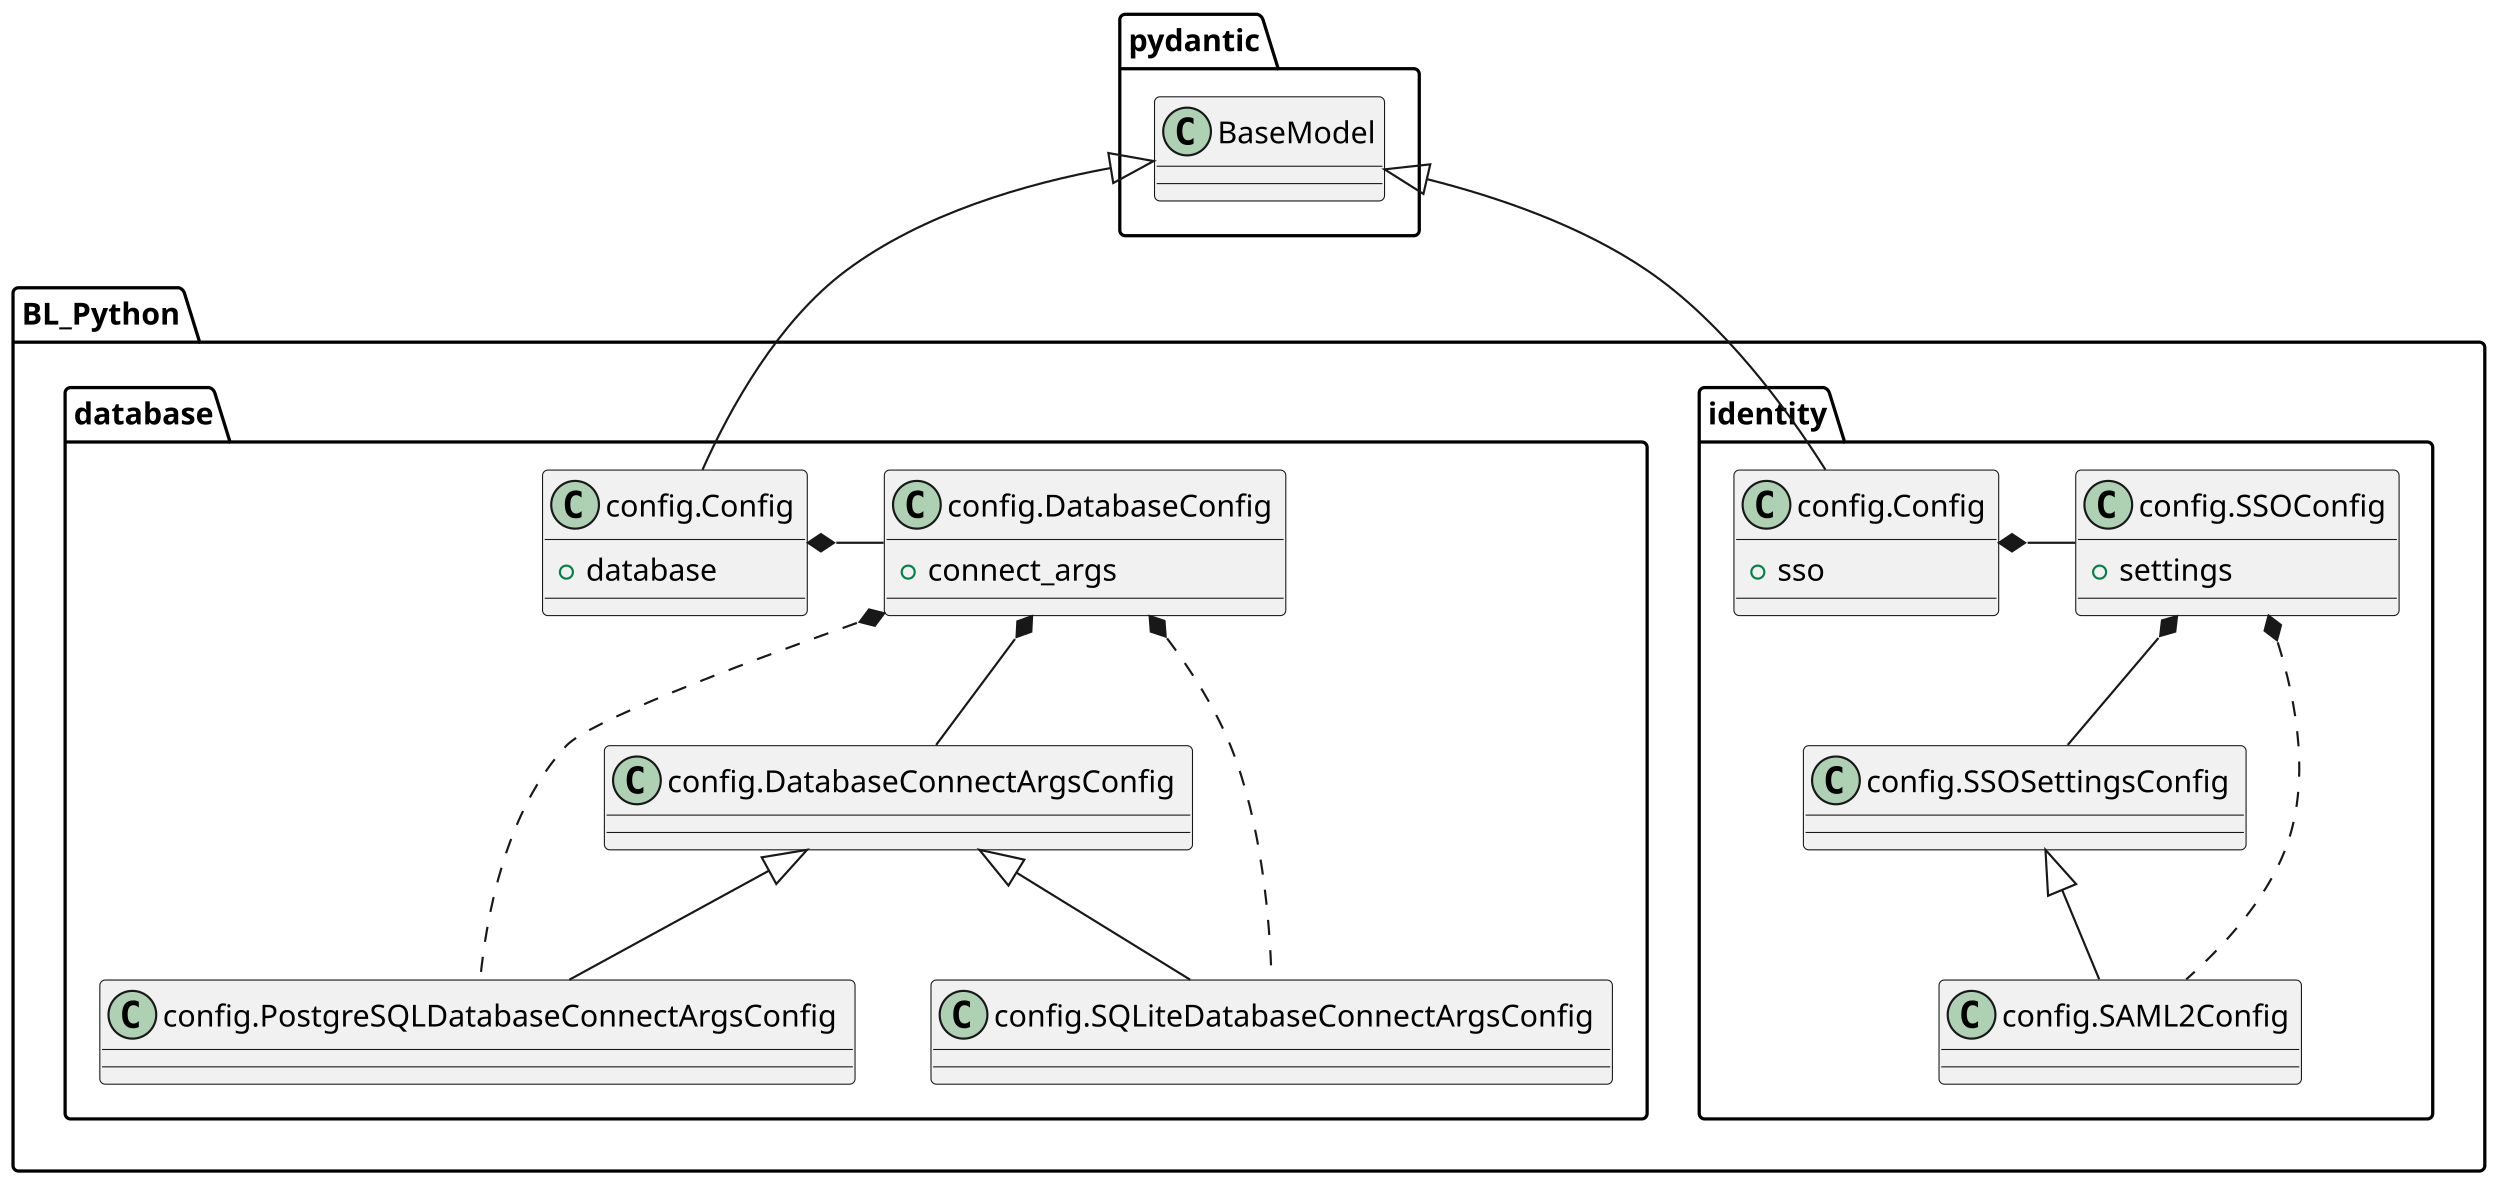
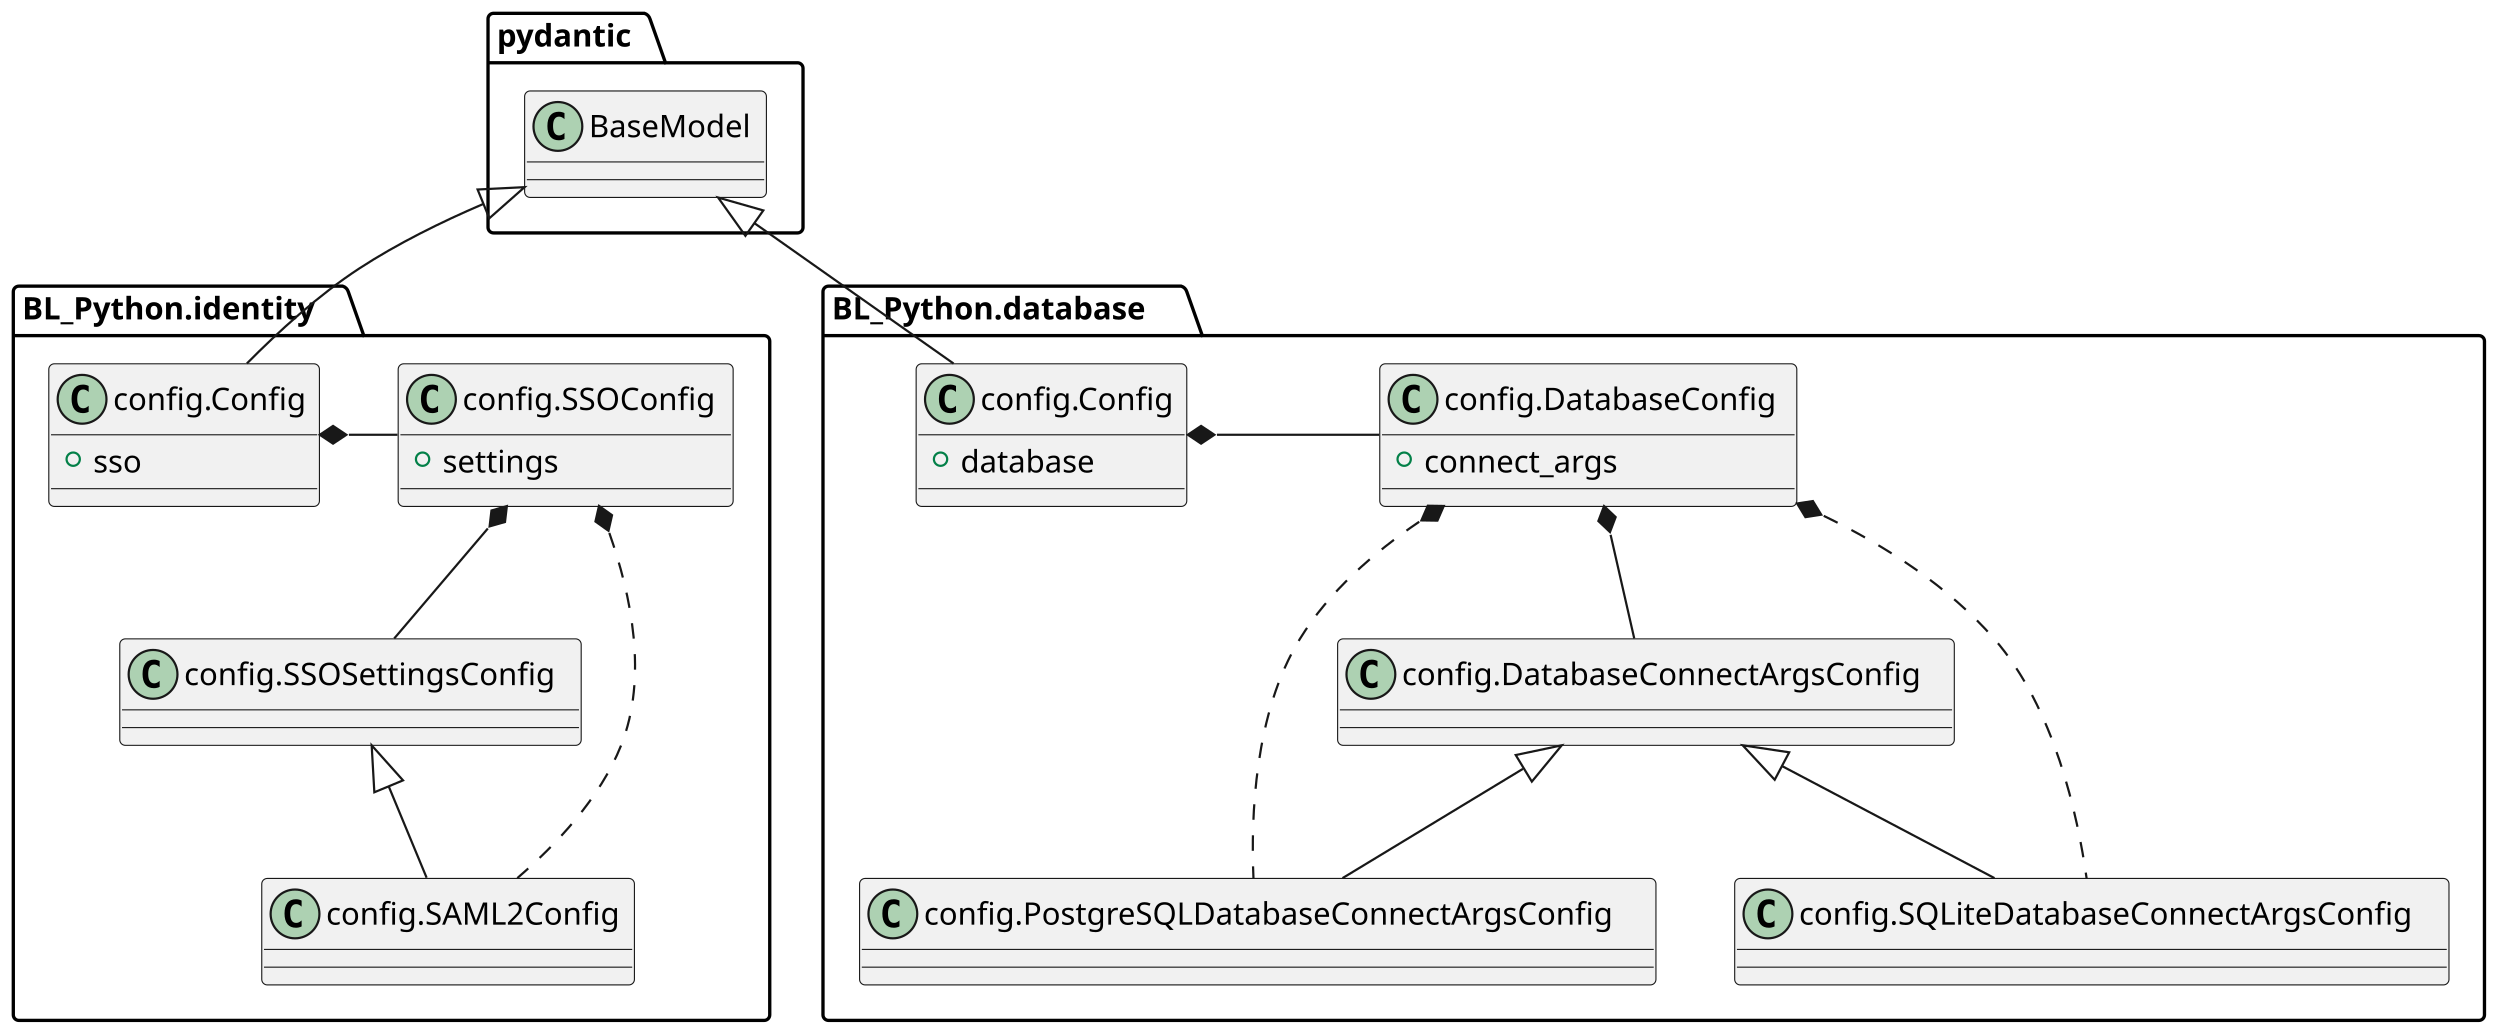
- <svg xmlns="http://www.w3.org/2000/svg" contentStyleType="text/css" height="546px" preserveAspectRatio="none" style="width:1152px;height:546px;background:#FFFFFF;" version="1.1" viewBox="0 0 1152 546" width="1152px" zoomAndPan="magnify">
+ <svg xmlns="http://www.w3.org/2000/svg" contentStyleType="text/css" height="467px" preserveAspectRatio="none" style="width:1127px;height:467px;background:#FFFFFF;" version="1.1" viewBox="0 0 1127 467" width="1127px" zoomAndPan="magnify">
  <defs />
  <g>
    <g id="cluster_pydantic">
-       <path d="M518.5,6.602 L579.5,6.602 A3.75,3.75 0 0 1 582,9.102 L589,31.67 L651.5,31.67 A2.5,2.5 0 0 1 654,34.17 L654,106.102 A2.5,2.5 0 0 1 651.5,108.602 L518.5,108.602 A2.5,2.5 0 0 1 516,106.102 L516,9.102 A2.5,2.5 0 0 1 518.5,6.602 " fill="none" style="stroke:#000000;stroke-width:1.5;" />
-       <line style="stroke:#000000;stroke-width:1.5;" x1="516" x2="589" y1="31.67" y2="31.67" />
-       <text fill="#000000" font-family="sans-serif" font-size="14" font-weight="bold" lengthAdjust="spacing" textLength="60" x="520" y="23.568">pydantic</text>
+       <path d="M222.5,6 L290.5,6 A3.75,3.75 0 0 1 293,8.5 L300,28.297 L359.5,28.297 A2.5,2.5 0 0 1 362,30.797 L362,102.5 A2.5,2.5 0 0 1 359.5,105 L222.5,105 A2.5,2.5 0 0 1 220,102.5 L220,8.5 A2.5,2.5 0 0 1 222.5,6 " style="stroke:#000000;stroke-width:1.5;fill:none;" />
+       <line style="stroke:#000000;stroke-width:1.5;fill:none;" x1="220" x2="300" y1="28.297" y2="28.297" />
+       <text fill="#000000" font-family="sans-serif" font-size="14" font-weight="bold" lengthAdjust="spacing" textLength="67" x="224" y="20.995">pydantic</text>
    </g>
-     <g id="cluster_BL_Python">
-       <path d="M8.5,132.602 L82.5,132.602 A3.75,3.75 0 0 1 85,135.102 L92,157.67 L1142.5,157.67 A2.5,2.5 0 0 1 1145,160.17 L1145,537.102 A2.5,2.5 0 0 1 1142.5,539.602 L8.5,539.602 A2.5,2.5 0 0 1 6,537.102 L6,135.102 A2.5,2.5 0 0 1 8.5,132.602 " fill="none" style="stroke:#000000;stroke-width:1.5;" />
-       <line style="stroke:#000000;stroke-width:1.5;" x1="6" x2="92" y1="157.67" y2="157.67" />
-       <text fill="#000000" font-family="sans-serif" font-size="14" font-weight="bold" lengthAdjust="spacing" textLength="73" x="10" y="149.568">BL_Python</text>
+     <g id="cluster_BL_Python.identity">
+       <path d="M8.5,129 L154.5,129 A3.75,3.75 0 0 1 157,131.5 L164,151.297 L344.5,151.297 A2.5,2.5 0 0 1 347,153.797 L347,457.5 A2.5,2.5 0 0 1 344.5,460 L8.5,460 A2.5,2.5 0 0 1 6,457.5 L6,131.5 A2.5,2.5 0 0 1 8.5,129 " style="stroke:#000000;stroke-width:1.5;fill:none;" />
+       <line style="stroke:#000000;stroke-width:1.5;fill:none;" x1="6" x2="164" y1="151.297" y2="151.297" />
+       <text fill="#000000" font-family="sans-serif" font-size="14" font-weight="bold" lengthAdjust="spacing" textLength="145" x="10" y="143.995">BL_Python.identity</text>
    </g>
-     <g id="cluster_identity">
-       <path d="M785.5,178.602 L840.5,178.602 A3.75,3.75 0 0 1 843,181.102 L850,203.67 L1118.5,203.67 A2.5,2.5 0 0 1 1121,206.17 L1121,513.102 A2.5,2.5 0 0 1 1118.5,515.602 L785.5,515.602 A2.5,2.5 0 0 1 783,513.102 L783,181.102 A2.5,2.5 0 0 1 785.5,178.602 " fill="none" style="stroke:#000000;stroke-width:1.5;" />
-       <line style="stroke:#000000;stroke-width:1.5;" x1="783" x2="850" y1="203.67" y2="203.67" />
-       <text fill="#000000" font-family="sans-serif" font-size="14" font-weight="bold" lengthAdjust="spacing" textLength="54" x="787" y="195.568">identity</text>
-     </g>
-     <g id="cluster_database">
-       <path d="M32.5,178.602 L96.5,178.602 A3.75,3.75 0 0 1 99,181.102 L106,203.67 L756.5,203.67 A2.5,2.5 0 0 1 759,206.17 L759,513.102 A2.5,2.5 0 0 1 756.5,515.602 L32.5,515.602 A2.5,2.5 0 0 1 30,513.102 L30,181.102 A2.5,2.5 0 0 1 32.5,178.602 " fill="none" style="stroke:#000000;stroke-width:1.5;" />
-       <line style="stroke:#000000;stroke-width:1.5;" x1="30" x2="106" y1="203.67" y2="203.67" />
-       <text fill="#000000" font-family="sans-serif" font-size="14" font-weight="bold" lengthAdjust="spacing" textLength="63" x="34" y="195.568">database</text>
+     <g id="cluster_BL_Python.database">
+       <path d="M373.5,129 L532.5,129 A3.75,3.75 0 0 1 535,131.5 L542,151.297 L1117.5,151.297 A2.5,2.5 0 0 1 1120,153.797 L1120,457.5 A2.5,2.5 0 0 1 1117.5,460 L373.5,460 A2.5,2.5 0 0 1 371,457.5 L371,131.5 A2.5,2.5 0 0 1 373.5,129 " style="stroke:#000000;stroke-width:1.5;fill:none;" />
+       <line style="stroke:#000000;stroke-width:1.5;fill:none;" x1="371" x2="542" y1="151.297" y2="151.297" />
+       <text fill="#000000" font-family="sans-serif" font-size="14" font-weight="bold" lengthAdjust="spacing" textLength="158" x="375" y="143.995">BL_Python.database</text>
    </g>
    <g id="elem_pydantic_base_model">
-       <rect codeLine="4" fill="#F1F1F1" height="48" id="pydantic_base_model" rx="2.5" ry="2.5" style="stroke:#181818;stroke-width:0.5;" width="106" x="532" y="44.602" />
-       <ellipse cx="547" cy="60.602" fill="#ADD1B2" rx="11" ry="11" style="stroke:#181818;stroke-width:1.0;" />
-       <path d="M549.969,66.243 Q549.391,66.54 548.75,66.68 Q548.109,66.836 547.406,66.836 Q544.906,66.836 543.578,65.196 Q542.266,63.539 542.266,60.414 Q542.266,57.289 543.578,55.633 Q544.906,53.977 547.406,53.977 Q548.109,53.977 548.75,54.133 Q549.406,54.289 549.969,54.586 L549.969,57.305 Q549.344,56.727 548.75,56.461 Q548.156,56.18 547.531,56.18 Q546.188,56.18 545.5,57.258 Q544.812,58.321 544.812,60.414 Q544.812,62.508 545.5,63.586 Q546.188,64.649 547.531,64.649 Q548.156,64.649 548.75,64.383 Q549.344,64.102 549.969,63.524 L549.969,66.243 Z " fill="#000000" />
-       <text fill="#000000" font-family="sans-serif" font-size="14" lengthAdjust="spacing" textLength="74" x="561" y="66.034">BaseModel</text>
-       <line style="stroke:#181818;stroke-width:0.5;" x1="533" x2="637" y1="76.602" y2="76.602" />
-       <line style="stroke:#181818;stroke-width:0.5;" x1="533" x2="637" y1="84.602" y2="84.602" />
+       <rect codeLine="4" fill="#F1F1F1" height="48" id="pydantic_base_model" rx="2.5" ry="2.5" style="stroke:#181818;stroke-width:0.5;" width="109" x="236.5" y="41" />
+       <ellipse cx="251.5" cy="57" fill="#ADD1B2" rx="11" ry="11" style="stroke:#181818;stroke-width:1.0;" />
+       <path d="M254.469,62.641 Q253.891,62.938 253.25,63.078 Q252.609,63.234 251.906,63.234 Q249.406,63.234 248.078,61.594 Q246.766,59.938 246.766,56.812 Q246.766,53.688 248.078,52.031 Q249.406,50.375 251.906,50.375 Q252.609,50.375 253.25,50.531 Q253.906,50.688 254.469,50.984 L254.469,53.703 Q253.844,53.125 253.25,52.859 Q252.656,52.578 252.031,52.578 Q250.688,52.578 250,53.656 Q249.312,54.719 249.312,56.812 Q249.312,58.906 250,59.984 Q250.688,61.047 252.031,61.047 Q252.656,61.047 253.25,60.781 Q253.844,60.5 254.469,59.922 L254.469,62.641 Z " fill="#000000" />
+       <text fill="#000000" font-family="sans-serif" font-size="14" lengthAdjust="spacing" textLength="77" x="265.5" y="61.847">BaseModel</text>
+       <line style="stroke:#181818;stroke-width:0.5;" x1="237.5" x2="344.5" y1="73" y2="73" />
+       <line style="stroke:#181818;stroke-width:0.5;" x1="237.5" x2="344.5" y1="81" y2="81" />
    </g>
    <g id="elem_identity_config">
-       <rect codeLine="9" fill="#F1F1F1" height="67.068" id="identity_config" rx="2.5" ry="2.5" style="stroke:#181818;stroke-width:0.5;" width="122" x="799" y="216.602" />
-       <ellipse cx="814" cy="232.602" fill="#ADD1B2" rx="11" ry="11" style="stroke:#181818;stroke-width:1.0;" />
-       <path d="M816.969,238.243 Q816.391,238.54 815.75,238.68 Q815.109,238.836 814.406,238.836 Q811.906,238.836 810.578,237.196 Q809.266,235.54 809.266,232.415 Q809.266,229.29 810.578,227.633 Q811.906,225.977 814.406,225.977 Q815.109,225.977 815.75,226.133 Q816.406,226.29 816.969,226.586 L816.969,229.305 Q816.344,228.727 815.75,228.461 Q815.156,228.18 814.531,228.18 Q813.188,228.18 812.5,229.258 Q811.812,230.321 811.812,232.415 Q811.812,234.508 812.5,235.586 Q813.188,236.649 814.531,236.649 Q815.156,236.649 815.75,236.383 Q816.344,236.102 816.969,235.524 L816.969,238.243 Z " fill="#000000" />
-       <text fill="#000000" font-family="sans-serif" font-size="14" lengthAdjust="spacing" textLength="90" x="828" y="238.034">config.Config</text>
-       <line style="stroke:#181818;stroke-width:0.5;" x1="800" x2="920" y1="248.602" y2="248.602" />
-       <ellipse cx="810" cy="263.636" fill="none" rx="3" ry="3" style="stroke:#038048;stroke-width:1.0;" />
-       <text fill="#000000" font-family="sans-serif" font-size="14" lengthAdjust="spacing" textLength="22" x="819" y="267.568">sso</text>
-       <line style="stroke:#181818;stroke-width:0.5;" x1="800" x2="920" y1="275.67" y2="275.67" />
+       <rect codeLine="9" fill="#F1F1F1" height="64.297" id="identity_config" rx="2.5" ry="2.5" style="stroke:#181818;stroke-width:0.5;" width="122" x="22" y="164" />
+       <ellipse cx="37" cy="180" fill="#ADD1B2" rx="11" ry="11" style="stroke:#181818;stroke-width:1.0;" />
+       <path d="M39.969,185.641 Q39.391,185.938 38.75,186.078 Q38.109,186.234 37.406,186.234 Q34.906,186.234 33.578,184.594 Q32.266,182.938 32.266,179.812 Q32.266,176.688 33.578,175.031 Q34.906,173.375 37.406,173.375 Q38.109,173.375 38.75,173.531 Q39.406,173.688 39.969,173.984 L39.969,176.703 Q39.344,176.125 38.75,175.859 Q38.156,175.578 37.531,175.578 Q36.188,175.578 35.5,176.656 Q34.812,177.719 34.812,179.812 Q34.812,181.906 35.5,182.984 Q36.188,184.047 37.531,184.047 Q38.156,184.047 38.75,183.781 Q39.344,183.5 39.969,182.922 L39.969,185.641 Z " fill="#000000" />
+       <text fill="#000000" font-family="sans-serif" font-size="14" lengthAdjust="spacing" textLength="90" x="51" y="184.847">config.Config</text>
+       <line style="stroke:#181818;stroke-width:0.5;" x1="23" x2="143" y1="196" y2="196" />
+       <ellipse cx="33" cy="207" fill="none" rx="3" ry="3" style="stroke:#038048;stroke-width:1.0;" />
+       <text fill="#000000" font-family="sans-serif" font-size="14" lengthAdjust="spacing" textLength="25" x="42" y="212.995">sso</text>
+       <line style="stroke:#181818;stroke-width:0.5;" x1="23" x2="143" y1="220.297" y2="220.297" />
    </g>
    <g id="elem_identity_config_sso">
-       <rect codeLine="13" fill="#F1F1F1" height="67.068" id="identity_config_sso" rx="2.5" ry="2.5" style="stroke:#181818;stroke-width:0.5;" width="149" x="956.5" y="216.602" />
-       <ellipse cx="971.5" cy="232.602" fill="#ADD1B2" rx="11" ry="11" style="stroke:#181818;stroke-width:1.0;" />
-       <path d="M974.469,238.243 Q973.891,238.54 973.25,238.68 Q972.609,238.836 971.906,238.836 Q969.406,238.836 968.078,237.196 Q966.766,235.54 966.766,232.415 Q966.766,229.29 968.078,227.633 Q969.406,225.977 971.906,225.977 Q972.609,225.977 973.25,226.133 Q973.906,226.29 974.469,226.586 L974.469,229.305 Q973.844,228.727 973.25,228.461 Q972.656,228.18 972.031,228.18 Q970.688,228.18 970,229.258 Q969.312,230.321 969.312,232.415 Q969.312,234.508 970,235.586 Q970.688,236.649 972.031,236.649 Q972.656,236.649 973.25,236.383 Q973.844,236.102 974.469,235.524 L974.469,238.243 Z " fill="#000000" />
-       <text fill="#000000" font-family="sans-serif" font-size="14" lengthAdjust="spacing" textLength="117" x="985.5" y="238.034">config.SSOConfig</text>
-       <line style="stroke:#181818;stroke-width:0.5;" x1="957.5" x2="1104.5" y1="248.602" y2="248.602" />
-       <ellipse cx="967.5" cy="263.636" fill="none" rx="3" ry="3" style="stroke:#038048;stroke-width:1.0;" />
-       <text fill="#000000" font-family="sans-serif" font-size="14" lengthAdjust="spacing" textLength="54" x="976.5" y="267.568">settings</text>
-       <line style="stroke:#181818;stroke-width:0.5;" x1="957.5" x2="1104.5" y1="275.67" y2="275.67" />
+       <rect codeLine="13" fill="#F1F1F1" height="64.297" id="identity_config_sso" rx="2.5" ry="2.5" style="stroke:#181818;stroke-width:0.5;" width="151" x="179.5" y="164" />
+       <ellipse cx="194.5" cy="180" fill="#ADD1B2" rx="11" ry="11" style="stroke:#181818;stroke-width:1.0;" />
+       <path d="M197.469,185.641 Q196.891,185.938 196.25,186.078 Q195.609,186.234 194.906,186.234 Q192.406,186.234 191.078,184.594 Q189.766,182.938 189.766,179.812 Q189.766,176.688 191.078,175.031 Q192.406,173.375 194.906,173.375 Q195.609,173.375 196.25,173.531 Q196.906,173.688 197.469,173.984 L197.469,176.703 Q196.844,176.125 196.25,175.859 Q195.656,175.578 195.031,175.578 Q193.688,175.578 193,176.656 Q192.312,177.719 192.312,179.812 Q192.312,181.906 193,182.984 Q193.688,184.047 195.031,184.047 Q195.656,184.047 196.25,183.781 Q196.844,183.5 197.469,182.922 L197.469,185.641 Z " fill="#000000" />
+       <text fill="#000000" font-family="sans-serif" font-size="14" lengthAdjust="spacing" textLength="119" x="208.5" y="184.847">config.SSOConfig</text>
+       <line style="stroke:#181818;stroke-width:0.5;" x1="180.5" x2="329.5" y1="196" y2="196" />
+       <ellipse cx="190.5" cy="207" fill="none" rx="3" ry="3" style="stroke:#038048;stroke-width:1.0;" />
+       <text fill="#000000" font-family="sans-serif" font-size="14" lengthAdjust="spacing" textLength="56" x="199.5" y="212.995">settings</text>
+       <line style="stroke:#181818;stroke-width:0.5;" x1="180.5" x2="329.5" y1="220.297" y2="220.297" />
    </g>
    <g id="elem_identity_config_sso_settings">
-       <rect codeLine="17" fill="#F1F1F1" height="48" id="identity_config_sso_settings" rx="2.5" ry="2.5" style="stroke:#181818;stroke-width:0.5;" width="204" x="831" y="343.602" />
-       <ellipse cx="846" cy="359.602" fill="#ADD1B2" rx="11" ry="11" style="stroke:#181818;stroke-width:1.0;" />
-       <path d="M848.969,365.243 Q848.391,365.539 847.75,365.68 Q847.109,365.836 846.406,365.836 Q843.906,365.836 842.578,364.196 Q841.266,362.539 841.266,359.414 Q841.266,356.289 842.578,354.633 Q843.906,352.977 846.406,352.977 Q847.109,352.977 847.75,353.133 Q848.406,353.289 848.969,353.586 L848.969,356.305 Q848.344,355.727 847.75,355.461 Q847.156,355.18 846.531,355.18 Q845.188,355.18 844.5,356.258 Q843.812,357.321 843.812,359.414 Q843.812,361.508 844.5,362.586 Q845.188,363.649 846.531,363.649 Q847.156,363.649 847.75,363.383 Q848.344,363.102 848.969,362.524 L848.969,365.243 Z " fill="#000000" />
-       <text fill="#000000" font-family="sans-serif" font-size="14" lengthAdjust="spacing" textLength="172" x="860" y="365.034">config.SSOSettingsConfig</text>
-       <line style="stroke:#181818;stroke-width:0.5;" x1="832" x2="1034" y1="375.602" y2="375.602" />
-       <line style="stroke:#181818;stroke-width:0.5;" x1="832" x2="1034" y1="383.602" y2="383.602" />
+       <rect codeLine="17" fill="#F1F1F1" height="48" id="identity_config_sso_settings" rx="2.5" ry="2.5" style="stroke:#181818;stroke-width:0.5;" width="208" x="54" y="288" />
+       <ellipse cx="69" cy="304" fill="#ADD1B2" rx="11" ry="11" style="stroke:#181818;stroke-width:1.0;" />
+       <path d="M71.969,309.641 Q71.391,309.938 70.75,310.078 Q70.109,310.234 69.406,310.234 Q66.906,310.234 65.578,308.594 Q64.266,306.938 64.266,303.812 Q64.266,300.688 65.578,299.031 Q66.906,297.375 69.406,297.375 Q70.109,297.375 70.75,297.531 Q71.406,297.688 71.969,297.984 L71.969,300.703 Q71.344,300.125 70.75,299.859 Q70.156,299.578 69.531,299.578 Q68.188,299.578 67.5,300.656 Q66.812,301.719 66.812,303.812 Q66.812,305.906 67.5,306.984 Q68.188,308.047 69.531,308.047 Q70.156,308.047 70.75,307.781 Q71.344,307.5 71.969,306.922 L71.969,309.641 Z " fill="#000000" />
+       <text fill="#000000" font-family="sans-serif" font-size="14" lengthAdjust="spacing" textLength="176" x="83" y="308.847">config.SSOSettingsConfig</text>
+       <line style="stroke:#181818;stroke-width:0.5;" x1="55" x2="261" y1="320" y2="320" />
+       <line style="stroke:#181818;stroke-width:0.5;" x1="55" x2="261" y1="328" y2="328" />
    </g>
    <g id="elem_identity_config_saml2">
-       <rect codeLine="18" fill="#F1F1F1" height="48" id="identity_config_saml2" rx="2.5" ry="2.5" style="stroke:#181818;stroke-width:0.5;" width="167" x="893.5" y="451.602" />
-       <ellipse cx="908.5" cy="467.602" fill="#ADD1B2" rx="11" ry="11" style="stroke:#181818;stroke-width:1.0;" />
-       <path d="M911.469,473.243 Q910.891,473.539 910.25,473.68 Q909.609,473.836 908.906,473.836 Q906.406,473.836 905.078,472.196 Q903.766,470.539 903.766,467.414 Q903.766,464.289 905.078,462.633 Q906.406,460.977 908.906,460.977 Q909.609,460.977 910.25,461.133 Q910.906,461.289 911.469,461.586 L911.469,464.305 Q910.844,463.727 910.25,463.461 Q909.656,463.18 909.031,463.18 Q907.688,463.18 907,464.258 Q906.312,465.321 906.312,467.414 Q906.312,469.508 907,470.586 Q907.688,471.649 909.031,471.649 Q909.656,471.649 910.25,471.383 Q910.844,471.102 911.469,470.524 L911.469,473.243 Z " fill="#000000" />
-       <text fill="#000000" font-family="sans-serif" font-size="14" lengthAdjust="spacing" textLength="135" x="922.5" y="473.034">config.SAML2Config</text>
-       <line style="stroke:#181818;stroke-width:0.5;" x1="894.5" x2="1059.5" y1="483.602" y2="483.602" />
-       <line style="stroke:#181818;stroke-width:0.5;" x1="894.5" x2="1059.5" y1="491.602" y2="491.602" />
+       <rect codeLine="18" fill="#F1F1F1" height="48" id="identity_config_saml2" rx="2.5" ry="2.5" style="stroke:#181818;stroke-width:0.5;" width="168" x="118" y="396" />
+       <ellipse cx="133" cy="412" fill="#ADD1B2" rx="11" ry="11" style="stroke:#181818;stroke-width:1.0;" />
+       <path d="M135.969,417.641 Q135.391,417.938 134.75,418.078 Q134.109,418.234 133.406,418.234 Q130.906,418.234 129.578,416.594 Q128.266,414.938 128.266,411.812 Q128.266,408.688 129.578,407.031 Q130.906,405.375 133.406,405.375 Q134.109,405.375 134.75,405.531 Q135.406,405.688 135.969,405.984 L135.969,408.703 Q135.344,408.125 134.75,407.859 Q134.156,407.578 133.531,407.578 Q132.188,407.578 131.5,408.656 Q130.812,409.719 130.812,411.812 Q130.812,413.906 131.5,414.984 Q132.188,416.047 133.531,416.047 Q134.156,416.047 134.75,415.781 Q135.344,415.5 135.969,414.922 L135.969,417.641 Z " fill="#000000" />
+       <text fill="#000000" font-family="sans-serif" font-size="14" lengthAdjust="spacing" textLength="136" x="147" y="416.847">config.SAML2Config</text>
+       <line style="stroke:#181818;stroke-width:0.5;" x1="119" x2="285" y1="428" y2="428" />
+       <line style="stroke:#181818;stroke-width:0.5;" x1="119" x2="285" y1="436" y2="436" />
    </g>
    <g id="elem_database_config">
-       <rect codeLine="23" fill="#F1F1F1" height="67.068" id="database_config" rx="2.5" ry="2.5" style="stroke:#181818;stroke-width:0.5;" width="122" x="250" y="216.602" />
-       <ellipse cx="265" cy="232.602" fill="#ADD1B2" rx="11" ry="11" style="stroke:#181818;stroke-width:1.0;" />
-       <path d="M267.969,238.243 Q267.391,238.54 266.75,238.68 Q266.109,238.836 265.406,238.836 Q262.906,238.836 261.578,237.196 Q260.266,235.54 260.266,232.415 Q260.266,229.29 261.578,227.633 Q262.906,225.977 265.406,225.977 Q266.109,225.977 266.75,226.133 Q267.406,226.29 267.969,226.586 L267.969,229.305 Q267.344,228.727 266.75,228.461 Q266.156,228.18 265.531,228.18 Q264.188,228.18 263.5,229.258 Q262.812,230.321 262.812,232.415 Q262.812,234.508 263.5,235.586 Q264.188,236.649 265.531,236.649 Q266.156,236.649 266.75,236.383 Q267.344,236.102 267.969,235.524 L267.969,238.243 Z " fill="#000000" />
-       <text fill="#000000" font-family="sans-serif" font-size="14" lengthAdjust="spacing" textLength="90" x="279" y="238.034">config.Config</text>
-       <line style="stroke:#181818;stroke-width:0.5;" x1="251" x2="371" y1="248.602" y2="248.602" />
-       <ellipse cx="261" cy="263.636" fill="none" rx="3" ry="3" style="stroke:#038048;stroke-width:1.0;" />
-       <text fill="#000000" font-family="sans-serif" font-size="14" lengthAdjust="spacing" textLength="62" x="270" y="267.568">database</text>
-       <line style="stroke:#181818;stroke-width:0.5;" x1="251" x2="371" y1="275.67" y2="275.67" />
+       <rect codeLine="23" fill="#F1F1F1" height="64.297" id="database_config" rx="2.5" ry="2.5" style="stroke:#181818;stroke-width:0.5;" width="122" x="413" y="164" />
+       <ellipse cx="428" cy="180" fill="#ADD1B2" rx="11" ry="11" style="stroke:#181818;stroke-width:1.0;" />
+       <path d="M430.969,185.641 Q430.391,185.938 429.75,186.078 Q429.109,186.234 428.406,186.234 Q425.906,186.234 424.578,184.594 Q423.266,182.938 423.266,179.812 Q423.266,176.688 424.578,175.031 Q425.906,173.375 428.406,173.375 Q429.109,173.375 429.75,173.531 Q430.406,173.688 430.969,173.984 L430.969,176.703 Q430.344,176.125 429.75,175.859 Q429.156,175.578 428.531,175.578 Q427.188,175.578 426.5,176.656 Q425.812,177.719 425.812,179.812 Q425.812,181.906 426.5,182.984 Q427.188,184.047 428.531,184.047 Q429.156,184.047 429.75,183.781 Q430.344,183.5 430.969,182.922 L430.969,185.641 Z " fill="#000000" />
+       <text fill="#000000" font-family="sans-serif" font-size="14" lengthAdjust="spacing" textLength="90" x="442" y="184.847">config.Config</text>
+       <line style="stroke:#181818;stroke-width:0.5;" x1="414" x2="534" y1="196" y2="196" />
+       <ellipse cx="424" cy="207" fill="none" rx="3" ry="3" style="stroke:#038048;stroke-width:1.0;" />
+       <text fill="#000000" font-family="sans-serif" font-size="14" lengthAdjust="spacing" textLength="64" x="433" y="212.995">database</text>
+       <line style="stroke:#181818;stroke-width:0.5;" x1="414" x2="534" y1="220.297" y2="220.297" />
    </g>
    <g id="elem_database_config_database">
-       <rect codeLine="27" fill="#F1F1F1" height="67.068" id="database_config_database" rx="2.5" ry="2.5" style="stroke:#181818;stroke-width:0.5;" width="185" x="407.5" y="216.602" />
-       <ellipse cx="422.5" cy="232.602" fill="#ADD1B2" rx="11" ry="11" style="stroke:#181818;stroke-width:1.0;" />
-       <path d="M425.469,238.243 Q424.891,238.54 424.25,238.68 Q423.609,238.836 422.906,238.836 Q420.406,238.836 419.078,237.196 Q417.766,235.54 417.766,232.415 Q417.766,229.29 419.078,227.633 Q420.406,225.977 422.906,225.977 Q423.609,225.977 424.25,226.133 Q424.906,226.29 425.469,226.586 L425.469,229.305 Q424.844,228.727 424.25,228.461 Q423.656,228.18 423.031,228.18 Q421.688,228.18 421,229.258 Q420.312,230.321 420.312,232.415 Q420.312,234.508 421,235.586 Q421.688,236.649 423.031,236.649 Q423.656,236.649 424.25,236.383 Q424.844,236.102 425.469,235.524 L425.469,238.243 Z " fill="#000000" />
-       <text fill="#000000" font-family="sans-serif" font-size="14" lengthAdjust="spacing" textLength="153" x="436.5" y="238.034">config.DatabaseConfig</text>
-       <line style="stroke:#181818;stroke-width:0.5;" x1="408.5" x2="591.5" y1="248.602" y2="248.602" />
-       <ellipse cx="418.5" cy="263.636" fill="none" rx="3" ry="3" style="stroke:#038048;stroke-width:1.0;" />
-       <text fill="#000000" font-family="sans-serif" font-size="14" lengthAdjust="spacing" textLength="89" x="427.5" y="267.568">connect_args</text>
-       <line style="stroke:#181818;stroke-width:0.5;" x1="408.5" x2="591.5" y1="275.67" y2="275.67" />
+       <rect codeLine="27" fill="#F1F1F1" height="64.297" id="database_config_database" rx="2.5" ry="2.5" style="stroke:#181818;stroke-width:0.5;" width="188" x="622" y="164" />
+       <ellipse cx="637" cy="180" fill="#ADD1B2" rx="11" ry="11" style="stroke:#181818;stroke-width:1.0;" />
+       <path d="M639.969,185.641 Q639.391,185.938 638.75,186.078 Q638.109,186.234 637.406,186.234 Q634.906,186.234 633.578,184.594 Q632.266,182.938 632.266,179.812 Q632.266,176.688 633.578,175.031 Q634.906,173.375 637.406,173.375 Q638.109,173.375 638.75,173.531 Q639.406,173.688 639.969,173.984 L639.969,176.703 Q639.344,176.125 638.75,175.859 Q638.156,175.578 637.531,175.578 Q636.188,175.578 635.5,176.656 Q634.812,177.719 634.812,179.812 Q634.812,181.906 635.5,182.984 Q636.188,184.047 637.531,184.047 Q638.156,184.047 638.75,183.781 Q639.344,183.5 639.969,182.922 L639.969,185.641 Z " fill="#000000" />
+       <text fill="#000000" font-family="sans-serif" font-size="14" lengthAdjust="spacing" textLength="156" x="651" y="184.847">config.DatabaseConfig</text>
+       <line style="stroke:#181818;stroke-width:0.5;" x1="623" x2="809" y1="196" y2="196" />
+       <ellipse cx="633" cy="207" fill="none" rx="3" ry="3" style="stroke:#038048;stroke-width:1.0;" />
+       <text fill="#000000" font-family="sans-serif" font-size="14" lengthAdjust="spacing" textLength="94" x="642" y="212.995">connect_args</text>
+       <line style="stroke:#181818;stroke-width:0.5;" x1="623" x2="809" y1="220.297" y2="220.297" />
    </g>
    <g id="elem_database_config_database_connect_args">
-       <rect codeLine="31" fill="#F1F1F1" height="48" id="database_config_database_connect_args" rx="2.5" ry="2.5" style="stroke:#181818;stroke-width:0.5;" width="271" x="278.5" y="343.602" />
-       <ellipse cx="293.5" cy="359.602" fill="#ADD1B2" rx="11" ry="11" style="stroke:#181818;stroke-width:1.0;" />
-       <path d="M296.469,365.243 Q295.891,365.539 295.25,365.68 Q294.609,365.836 293.906,365.836 Q291.406,365.836 290.078,364.196 Q288.766,362.539 288.766,359.414 Q288.766,356.289 290.078,354.633 Q291.406,352.977 293.906,352.977 Q294.609,352.977 295.25,353.133 Q295.906,353.289 296.469,353.586 L296.469,356.305 Q295.844,355.727 295.25,355.461 Q294.656,355.18 294.031,355.18 Q292.688,355.18 292,356.258 Q291.312,357.321 291.312,359.414 Q291.312,361.508 292,362.586 Q292.688,363.649 294.031,363.649 Q294.656,363.649 295.25,363.383 Q295.844,363.102 296.469,362.524 L296.469,365.243 Z " fill="#000000" />
-       <text fill="#000000" font-family="sans-serif" font-size="14" lengthAdjust="spacing" textLength="239" x="307.5" y="365.034">config.DatabaseConnectArgsConfig</text>
-       <line style="stroke:#181818;stroke-width:0.5;" x1="279.5" x2="548.5" y1="375.602" y2="375.602" />
-       <line style="stroke:#181818;stroke-width:0.5;" x1="279.5" x2="548.5" y1="383.602" y2="383.602" />
+       <rect codeLine="31" fill="#F1F1F1" height="48" id="database_config_database_connect_args" rx="2.5" ry="2.5" style="stroke:#181818;stroke-width:0.5;" width="278" x="603" y="288" />
+       <ellipse cx="618" cy="304" fill="#ADD1B2" rx="11" ry="11" style="stroke:#181818;stroke-width:1.0;" />
+       <path d="M620.969,309.641 Q620.391,309.938 619.75,310.078 Q619.109,310.234 618.406,310.234 Q615.906,310.234 614.578,308.594 Q613.266,306.938 613.266,303.812 Q613.266,300.688 614.578,299.031 Q615.906,297.375 618.406,297.375 Q619.109,297.375 619.75,297.531 Q620.406,297.688 620.969,297.984 L620.969,300.703 Q620.344,300.125 619.75,299.859 Q619.156,299.578 618.531,299.578 Q617.188,299.578 616.5,300.656 Q615.812,301.719 615.812,303.812 Q615.812,305.906 616.5,306.984 Q617.188,308.047 618.531,308.047 Q619.156,308.047 619.75,307.781 Q620.344,307.5 620.969,306.922 L620.969,309.641 Z " fill="#000000" />
+       <text fill="#000000" font-family="sans-serif" font-size="14" lengthAdjust="spacing" textLength="246" x="632" y="308.847">config.DatabaseConnectArgsConfig</text>
+       <line style="stroke:#181818;stroke-width:0.5;" x1="604" x2="880" y1="320" y2="320" />
+       <line style="stroke:#181818;stroke-width:0.5;" x1="604" x2="880" y1="328" y2="328" />
    </g>
    <g id="elem_database_config_postgresql_database_connect_args">
-       <rect codeLine="32" fill="#F1F1F1" height="48" id="database_config_postgresql_database_connect_args" rx="2.5" ry="2.5" style="stroke:#181818;stroke-width:0.5;" width="348" x="46" y="451.602" />
-       <ellipse cx="61" cy="467.602" fill="#ADD1B2" rx="11" ry="11" style="stroke:#181818;stroke-width:1.0;" />
-       <path d="M63.969,473.243 Q63.391,473.539 62.75,473.68 Q62.109,473.836 61.406,473.836 Q58.906,473.836 57.578,472.196 Q56.266,470.539 56.266,467.414 Q56.266,464.289 57.578,462.633 Q58.906,460.977 61.406,460.977 Q62.109,460.977 62.75,461.133 Q63.406,461.289 63.969,461.586 L63.969,464.305 Q63.344,463.727 62.75,463.461 Q62.156,463.18 61.531,463.18 Q60.188,463.18 59.5,464.258 Q58.812,465.321 58.812,467.414 Q58.812,469.508 59.5,470.586 Q60.188,471.649 61.531,471.649 Q62.156,471.649 62.75,471.383 Q63.344,471.102 63.969,470.524 L63.969,473.243 Z " fill="#000000" />
-       <text fill="#000000" font-family="sans-serif" font-size="14" lengthAdjust="spacing" textLength="316" x="75" y="473.034">config.PostgreSQLDatabaseConnectArgsConfig</text>
-       <line style="stroke:#181818;stroke-width:0.5;" x1="47" x2="393" y1="483.602" y2="483.602" />
-       <line style="stroke:#181818;stroke-width:0.5;" x1="47" x2="393" y1="491.602" y2="491.602" />
+       <rect codeLine="32" fill="#F1F1F1" height="48" id="database_config_postgresql_database_connect_args" rx="2.5" ry="2.5" style="stroke:#181818;stroke-width:0.5;" width="359" x="387.5" y="396" />
+       <ellipse cx="402.5" cy="412" fill="#ADD1B2" rx="11" ry="11" style="stroke:#181818;stroke-width:1.0;" />
+       <path d="M405.469,417.641 Q404.891,417.938 404.25,418.078 Q403.609,418.234 402.906,418.234 Q400.406,418.234 399.078,416.594 Q397.766,414.938 397.766,411.812 Q397.766,408.688 399.078,407.031 Q400.406,405.375 402.906,405.375 Q403.609,405.375 404.25,405.531 Q404.906,405.688 405.469,405.984 L405.469,408.703 Q404.844,408.125 404.25,407.859 Q403.656,407.578 403.031,407.578 Q401.688,407.578 401,408.656 Q400.312,409.719 400.312,411.812 Q400.312,413.906 401,414.984 Q401.688,416.047 403.031,416.047 Q403.656,416.047 404.25,415.781 Q404.844,415.5 405.469,414.922 L405.469,417.641 Z " fill="#000000" />
+       <text fill="#000000" font-family="sans-serif" font-size="14" lengthAdjust="spacing" textLength="327" x="416.5" y="416.847">config.PostgreSQLDatabaseConnectArgsConfig</text>
+       <line style="stroke:#181818;stroke-width:0.5;" x1="388.5" x2="745.5" y1="428" y2="428" />
+       <line style="stroke:#181818;stroke-width:0.5;" x1="388.5" x2="745.5" y1="436" y2="436" />
    </g>
    <g id="elem_database_config_sqlite_database_connect_args">
-       <rect codeLine="33" fill="#F1F1F1" height="48" id="database_config_sqlite_database_connect_args" rx="2.5" ry="2.5" style="stroke:#181818;stroke-width:0.5;" width="314" x="429" y="451.602" />
-       <ellipse cx="444" cy="467.602" fill="#ADD1B2" rx="11" ry="11" style="stroke:#181818;stroke-width:1.0;" />
-       <path d="M446.969,473.243 Q446.391,473.539 445.75,473.68 Q445.109,473.836 444.406,473.836 Q441.906,473.836 440.578,472.196 Q439.266,470.539 439.266,467.414 Q439.266,464.289 440.578,462.633 Q441.906,460.977 444.406,460.977 Q445.109,460.977 445.75,461.133 Q446.406,461.289 446.969,461.586 L446.969,464.305 Q446.344,463.727 445.75,463.461 Q445.156,463.18 444.531,463.18 Q443.188,463.18 442.5,464.258 Q441.812,465.321 441.812,467.414 Q441.812,469.508 442.5,470.586 Q443.188,471.649 444.531,471.649 Q445.156,471.649 445.75,471.383 Q446.344,471.102 446.969,470.524 L446.969,473.243 Z " fill="#000000" />
-       <text fill="#000000" font-family="sans-serif" font-size="14" lengthAdjust="spacing" textLength="282" x="458" y="473.034">config.SQLiteDatabaseConnectArgsConfig</text>
-       <line style="stroke:#181818;stroke-width:0.5;" x1="430" x2="742" y1="483.602" y2="483.602" />
-       <line style="stroke:#181818;stroke-width:0.5;" x1="430" x2="742" y1="491.602" y2="491.602" />
+       <rect codeLine="33" fill="#F1F1F1" height="48" id="database_config_sqlite_database_connect_args" rx="2.5" ry="2.5" style="stroke:#181818;stroke-width:0.5;" width="322" x="782" y="396" />
+       <ellipse cx="797" cy="412" fill="#ADD1B2" rx="11" ry="11" style="stroke:#181818;stroke-width:1.0;" />
+       <path d="M799.969,417.641 Q799.391,417.938 798.75,418.078 Q798.109,418.234 797.406,418.234 Q794.906,418.234 793.578,416.594 Q792.266,414.938 792.266,411.812 Q792.266,408.688 793.578,407.031 Q794.906,405.375 797.406,405.375 Q798.109,405.375 798.75,405.531 Q799.406,405.688 799.969,405.984 L799.969,408.703 Q799.344,408.125 798.75,407.859 Q798.156,407.578 797.531,407.578 Q796.188,407.578 795.5,408.656 Q794.812,409.719 794.812,411.812 Q794.812,413.906 795.5,414.984 Q796.188,416.047 797.531,416.047 Q798.156,416.047 798.75,415.781 Q799.344,415.5 799.969,414.922 L799.969,417.641 Z " fill="#000000" />
+       <text fill="#000000" font-family="sans-serif" font-size="14" lengthAdjust="spacing" textLength="290" x="811" y="416.847">config.SQLiteDatabaseConnectArgsConfig</text>
+       <line style="stroke:#181818;stroke-width:0.5;" x1="783" x2="1103" y1="428" y2="428" />
+       <line style="stroke:#181818;stroke-width:0.5;" x1="783" x2="1103" y1="436" y2="436" />
    </g>
    <g id="link_pydantic_base_model_identity_config">
-       <path codeLine="36" d="M657.71,82.592 C690.64,90.892 728.85,104.082 759,124.602 C794.2,148.562 823.4,188.352 841.2,216.492 " fill="none" id="pydantic_base_model-backto-identity_config" style="stroke:#181818;stroke-width:1.0;" />
-       <polygon fill="none" points="655.91,89.362,638,78.032,659.06,75.722,655.91,89.362" style="stroke:#181818;stroke-width:1.0;" />
+       <path codeLine="36" d="M217.71,92.01 C198.88,100.08 179.12,109.84 162,121 C143.58,133.01 125.5,149.5 111.29,163.86 " fill="none" id="pydantic_base_model-backto-identity_config" style="stroke:#181818;stroke-width:1.0;" />
+       <polygon fill="none" points="215.3,85.43,236.47,84.37,220.59,98.4,215.3,85.43" style="stroke:#181818;stroke-width:1.0;" />
    </g>
    <g id="link_pydantic_base_model_database_config">
-       <path codeLine="37" d="M511.67,77.452 C472.5,84.632 425.23,98.362 390,124.602 C358.49,148.072 336.36,188.162 323.7,216.492 " fill="none" id="pydantic_base_model-backto-database_config" style="stroke:#181818;stroke-width:1.0;" />
-       <polygon fill="none" points="510.74,70.512,531.6,74.222,512.98,84.332,510.74,70.512" style="stroke:#181818;stroke-width:1.0;" />
+       <path codeLine="37" d="M340.12,100.62 C368.07,120.33 402.8,144.81 429.88,163.9 " fill="none" id="pydantic_base_model-backto-database_config" style="stroke:#181818;stroke-width:1.0;" />
+       <polygon fill="none" points="336.03,106.31,323.72,89.06,344.1,94.86,336.03,106.31" style="stroke:#181818;stroke-width:1.0;" />
    </g>
    <g id="link_identity_config_identity_config_sso">
-       <path codeLine="39" d="M934.32,250.102 C941.65,250.102 948.98,250.102 956.32,250.102 " fill="none" id="identity_config-backto-identity_config_sso" style="stroke:#181818;stroke-width:1.0;" />
-       <polygon fill="#181818" points="921.12,250.102,927.12,254.102,933.12,250.102,927.12,246.102,921.12,250.102" style="stroke:#181818;stroke-width:1.0;" />
+       <path codeLine="39" d="M157.29,196 C164.6,196 171.91,196 179.22,196 " fill="none" id="identity_config-backto-identity_config_sso" style="stroke:#181818;stroke-width:1.0;" />
+       <polygon fill="#181818" points="144.14,196,150.14,200,156.14,196,150.14,192,144.14,196" style="stroke:#181818;stroke-width:1.0;" />
    </g>
    <g id="link_identity_config_sso_identity_config_sso_settings">
-       <path codeLine="40" d="M994.61,293.992 C980.45,310.682 964.78,329.142 952.79,343.272 " fill="none" id="identity_config_sso-backto-identity_config_sso_settings" style="stroke:#181818;stroke-width:1.0;" />
-       <polygon fill="#181818" points="1003.18,283.892,996.248,285.878,995.415,293.041,1002.347,291.055,1003.18,283.892" style="stroke:#181818;stroke-width:1.0;" />
+       <path codeLine="40" d="M219.91,238.24 C205.7,254.94 189.82,273.6 177.7,287.84 " fill="none" id="identity_config_sso-backto-identity_config_sso_settings" style="stroke:#181818;stroke-width:1.0;" />
+       <polygon fill="#181818" points="228.49,228.15,221.556,230.131,220.718,237.293,227.651,235.312,228.49,228.15" style="stroke:#181818;stroke-width:1.0;" />
    </g>
    <g id="link_identity_config_sso_identity_config_saml2">
-       <path codeLine="41" d="M1049.57,295.972 C1058.48,324.202 1064.91,360.972 1053,391.602 C1043.8,415.272 1024.34,436.312 1007.42,451.282 " fill="none" id="identity_config_sso-backto-identity_config_saml2" style="stroke:#181818;stroke-width:1.0;stroke-dasharray:7.0,7.0;" />
-       <polygon fill="#181818" points="1045.36,283.652,1043.514,290.623,1049.238,295.008,1051.084,288.038,1045.36,283.652" style="stroke:#181818;stroke-width:1.0;" />
+       <path codeLine="41" d="M274.68,240.27 C284.59,268.34 292.18,305.26 280,336 C270.53,359.9 250.57,380.93 233.21,395.84 " fill="none" id="identity_config_sso-backto-identity_config_saml2" style="stroke:#181818;stroke-width:1.0;stroke-dasharray:7.0,7.0;" />
+       <polygon fill="#181818" points="270.03,228.06,268.427,235.091,274.3,239.275,275.903,232.244,270.03,228.06" style="stroke:#181818;stroke-width:1.0;" />
    </g>
    <g id="link_identity_config_sso_settings_identity_config_saml2">
-       <path codeLine="42" d="M950.26,410.172 C956.06,424.142 962.31,439.222 967.32,451.282 " fill="none" id="identity_config_sso_settings-backto-identity_config_saml2" style="stroke:#181818;stroke-width:1.0;" />
-       <polygon fill="none" points="943.75,412.762,942.55,391.602,956.68,407.392,943.75,412.762" style="stroke:#181818;stroke-width:1.0;" />
+       <path codeLine="42" d="M175.26,354.57 C181.06,368.54 187.31,383.62 192.32,395.68 " fill="none" id="identity_config_sso_settings-backto-identity_config_saml2" style="stroke:#181818;stroke-width:1.0;" />
+       <polygon fill="none" points="168.75,357.16,167.55,336,181.68,351.79,168.75,357.16" style="stroke:#181818;stroke-width:1.0;" />
    </g>
    <g id="link_database_config_database_config_database">
-       <path codeLine="44" d="M385.37,250.102 C392.65,250.102 399.93,250.102 407.2,250.102 " fill="none" id="database_config-backto-database_config_database" style="stroke:#181818;stroke-width:1.0;" />
-       <polygon fill="#181818" points="372.28,250.102,378.28,254.102,384.28,250.102,378.28,246.102,372.28,250.102" style="stroke:#181818;stroke-width:1.0;" />
+       <path codeLine="44" d="M548.61,196 C573.02,196 597.43,196 621.84,196 " fill="none" id="database_config-backto-database_config_database" style="stroke:#181818;stroke-width:1.0;" />
+       <polygon fill="#181818" points="535.45,196,541.45,200,547.45,196,541.45,192,535.45,196" style="stroke:#181818;stroke-width:1.0;" />
    </g>
    <g id="link_database_config_database_database_config_database_connect_args">
-       <path codeLine="45" d="M467.71,294.472 C455.38,311.032 441.79,329.272 431.37,343.272 " fill="none" id="database_config_database-backto-database_config_database_connect_args" style="stroke:#181818;stroke-width:1.0;" />
-       <polygon fill="#181818" points="475.59,283.892,468.8,286.319,468.428,293.52,475.219,291.094,475.59,283.892" style="stroke:#181818;stroke-width:1.0;" />
+       <path codeLine="45" d="M726.06,241.09 C729.69,257.04 733.65,274.41 736.72,287.84 " fill="none" id="database_config_database-backto-database_config_database_connect_args" style="stroke:#181818;stroke-width:1.0;" />
+       <polygon fill="#181818" points="723.1,228.15,720.539,234.891,725.777,239.848,728.338,233.106,723.1,228.15" style="stroke:#181818;stroke-width:1.0;" />
    </g>
    <g id="link_database_config_database_database_config_postgresql_database_connect_args">
-       <path codeLine="46" d="M394.86,287.032 C335.49,308.162 271.13,332.782 261,343.602 C232.99,373.522 224.11,422.372 221.3,451.212 " fill="none" id="database_config_database-backto-database_config_postgresql_database_connect_args" style="stroke:#181818;stroke-width:1.0;stroke-dasharray:7.0,7.0;" />
-       <polygon fill="#181818" points="407.44,282.592,400.449,280.825,396.129,286.6,403.12,288.366,407.44,282.592" style="stroke:#181818;stroke-width:1.0;" />
+       <path codeLine="46" d="M639.78,235.21 C619.24,249.1 599.1,266.72 586,288 C565.51,321.26 563.86,368.12 565.06,395.84 " fill="none" id="database_config_database-backto-database_config_postgresql_database_connect_args" style="stroke:#181818;stroke-width:1.0;stroke-dasharray:7.0,7.0;" />
+       <polygon fill="#181818" points="650.86,228.09,643.65,227.978,640.773,234.59,647.983,234.702,650.86,228.09" style="stroke:#181818;stroke-width:1.0;" />
    </g>
    <g id="link_database_config_database_database_config_sqlite_database_connect_args">
-       <path codeLine="47" d="M537.78,294.152 C548.88,308.922 559.92,326.152 567,343.602 C581.52,379.382 585.16,424.612 585.95,451.492 " fill="none" id="database_config_database-backto-database_config_sqlite_database_connect_args" style="stroke:#181818;stroke-width:1.0;stroke-dasharray:7.0,7.0;" />
-       <polygon fill="#181818" points="529.75,283.862,530.291,291.053,537.136,293.319,536.596,286.128,529.75,283.862" style="stroke:#181818;stroke-width:1.0;" />
+       <path codeLine="47" d="M822.14,232.54 C850.22,246.19 878.4,264.36 899,288 C926.11,319.11 936.65,367.55 940.65,395.99 " fill="none" id="database_config_database-backto-database_config_sqlite_database_connect_args" style="stroke:#181818;stroke-width:1.0;stroke-dasharray:7.0,7.0;" />
+       <polygon fill="#181818" points="810.13,226.97,813.888,233.125,821.014,232.023,817.256,225.868,810.13,226.97" style="stroke:#181818;stroke-width:1.0;" />
    </g>
    <g id="link_database_config_database_connect_args_database_config_postgresql_database_connect_args">
-       <path codeLine="48" d="M354.23,401.262 C324.49,417.512 289.25,436.762 262.35,451.462 " fill="none" id="database_config_database_connect_args-backto-database_config_postgresql_database_connect_args" style="stroke:#181818;stroke-width:1.0;" />
-       <polygon fill="none" points="351,395.052,371.9,391.602,357.71,407.332,351,395.052" style="stroke:#181818;stroke-width:1.0;" />
+       <path codeLine="48" d="M686.56,346.58 C660.06,362.63 629.01,381.44 605.2,395.86 " fill="none" id="database_config_database_connect_args-backto-database_config_postgresql_database_connect_args" style="stroke:#181818;stroke-width:1.0;" />
+       <polygon fill="none" points="683.29,340.37,704.03,336,690.55,352.35,683.29,340.37" style="stroke:#181818;stroke-width:1.0;" />
    </g>
    <g id="link_database_config_database_connect_args_database_config_sqlite_database_connect_args">
-       <path codeLine="49" d="M468.49,402.182 C494.53,418.232 525.05,437.042 548.45,451.462 " fill="none" id="database_config_database_connect_args-backto-database_config_sqlite_database_connect_args" style="stroke:#181818;stroke-width:1.0;" />
-       <polygon fill="none" points="464.68,408.052,451.32,391.602,472.02,396.132,464.68,408.052" style="stroke:#181818;stroke-width:1.0;" />
+       <path codeLine="49" d="M803.5,345.43 C834.39,361.73 871.11,381.09 899.12,395.86 " fill="none" id="database_config_database_connect_args-backto-database_config_sqlite_database_connect_args" style="stroke:#181818;stroke-width:1.0;" />
+       <polygon fill="none" points="800.04,351.52,785.61,336,806.57,339.14,800.04,351.52" style="stroke:#181818;stroke-width:1.0;" />
    </g>
  </g>
</svg>
